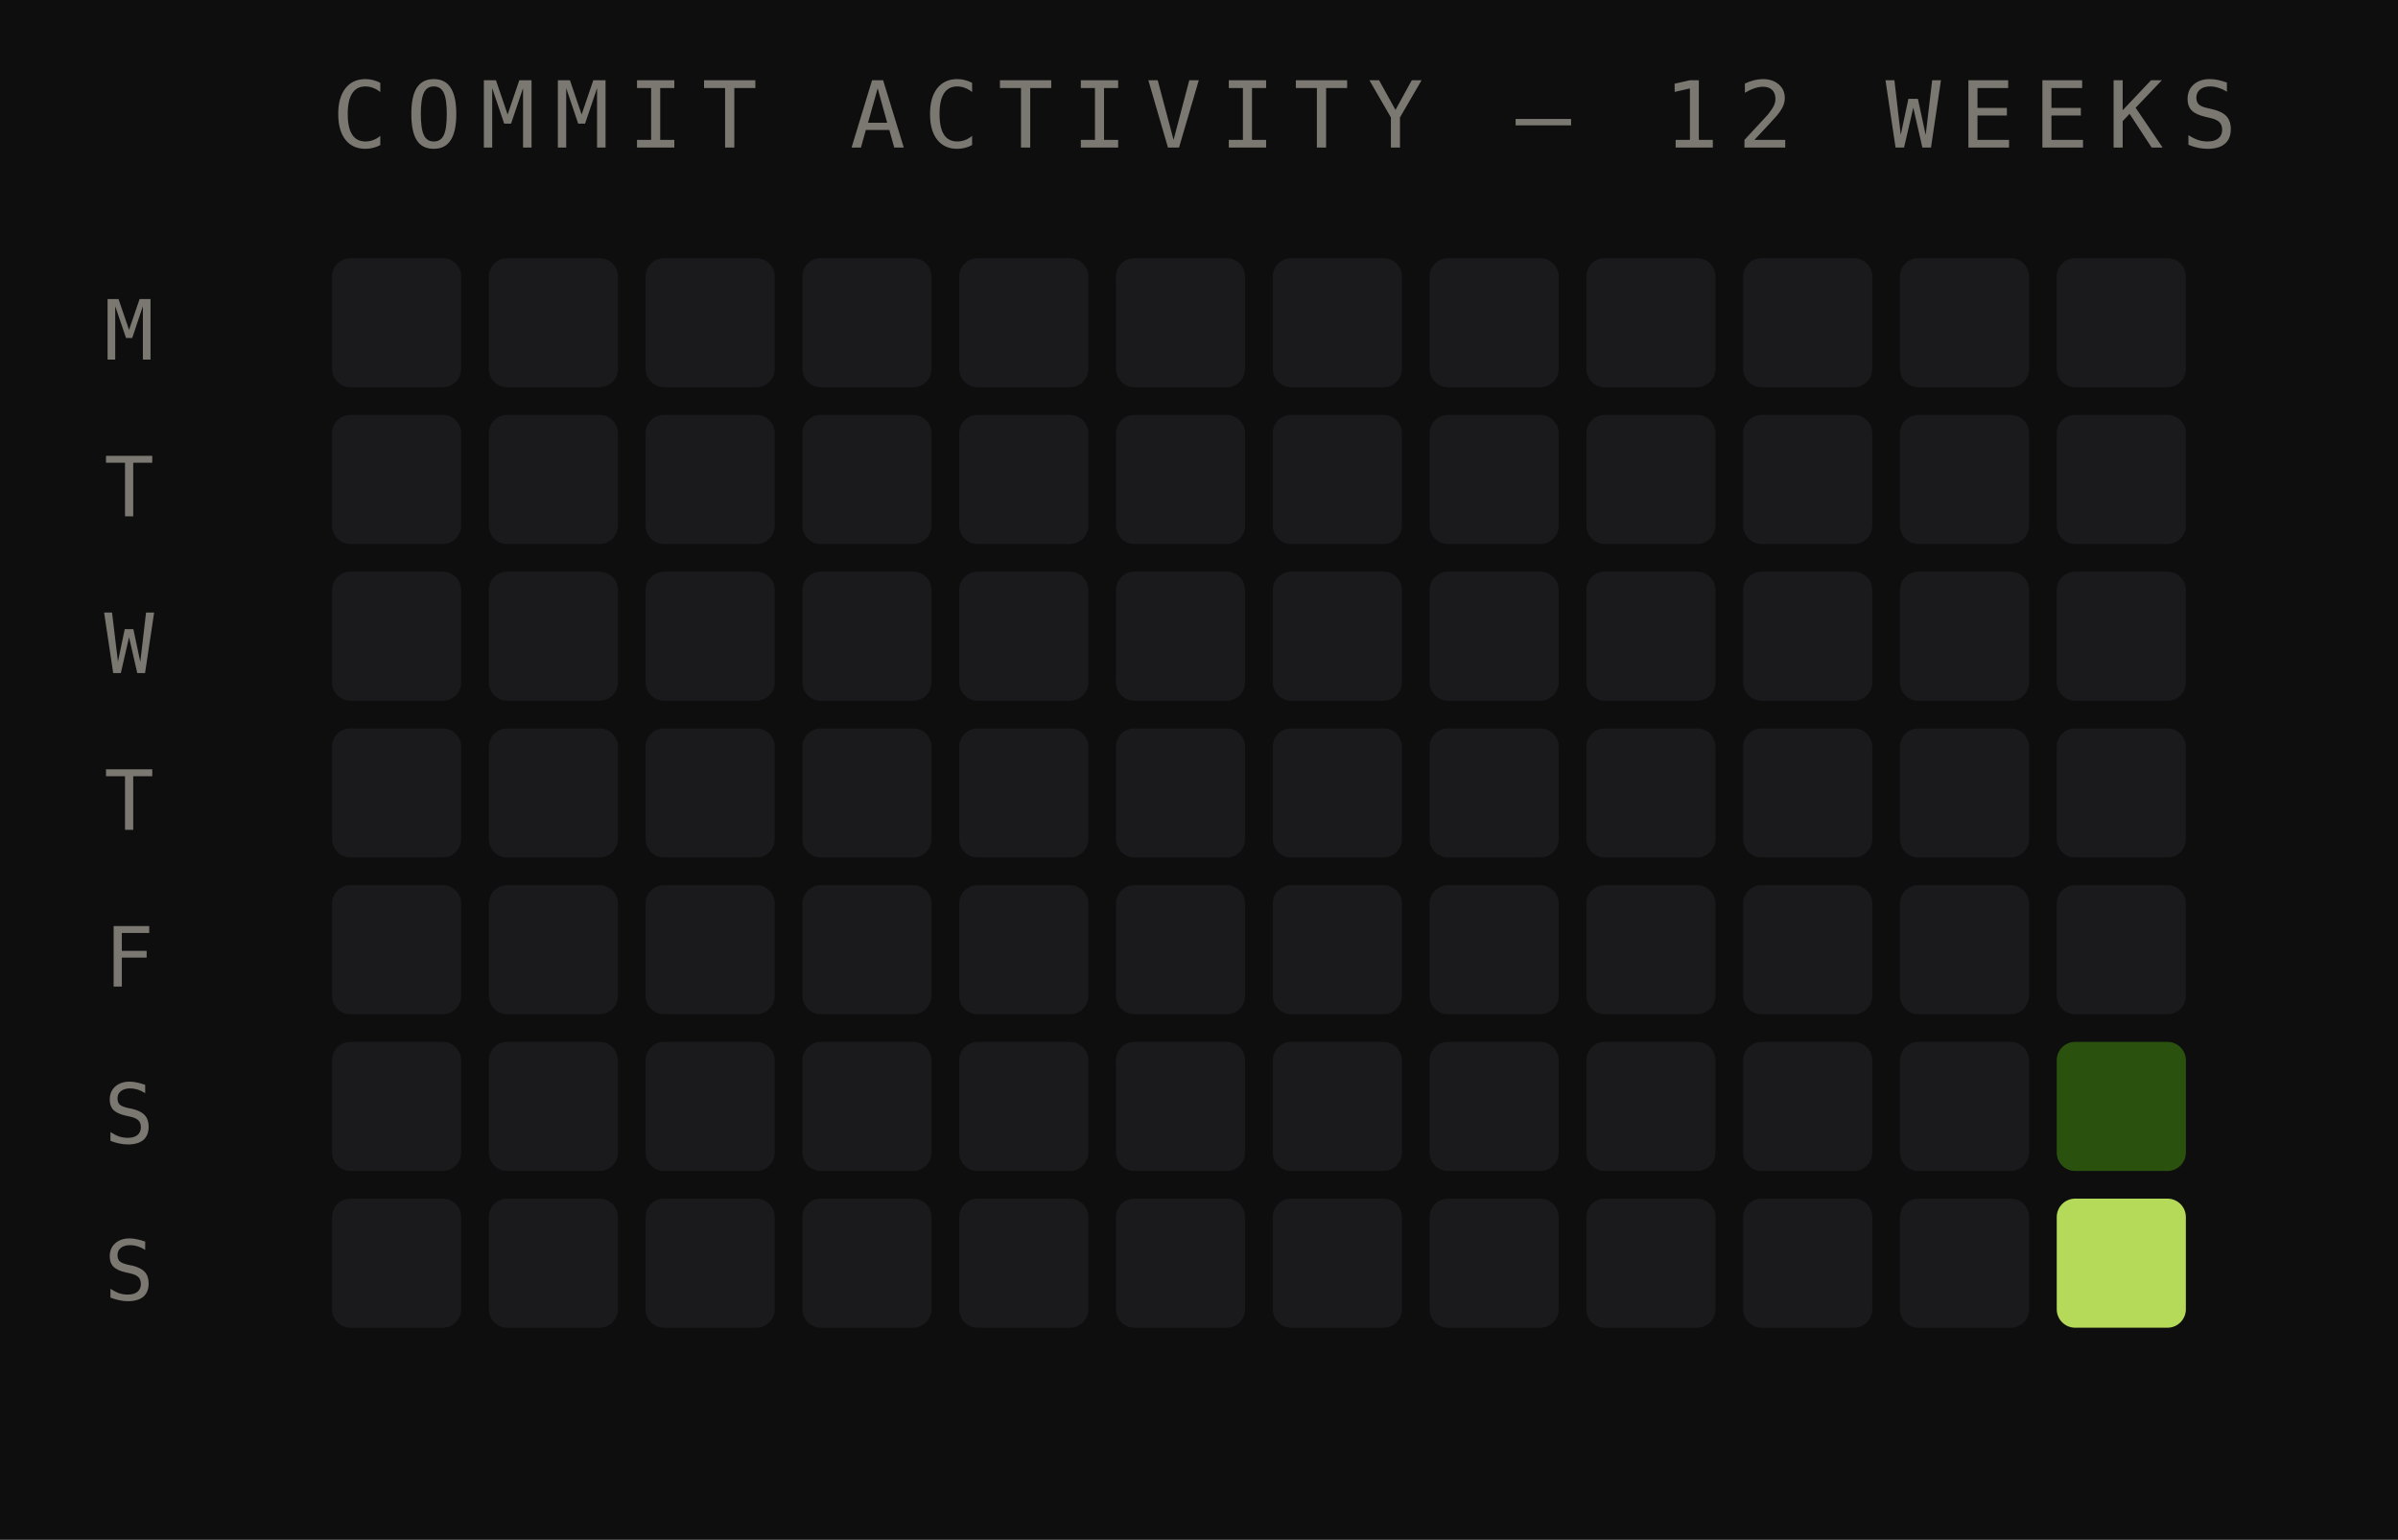
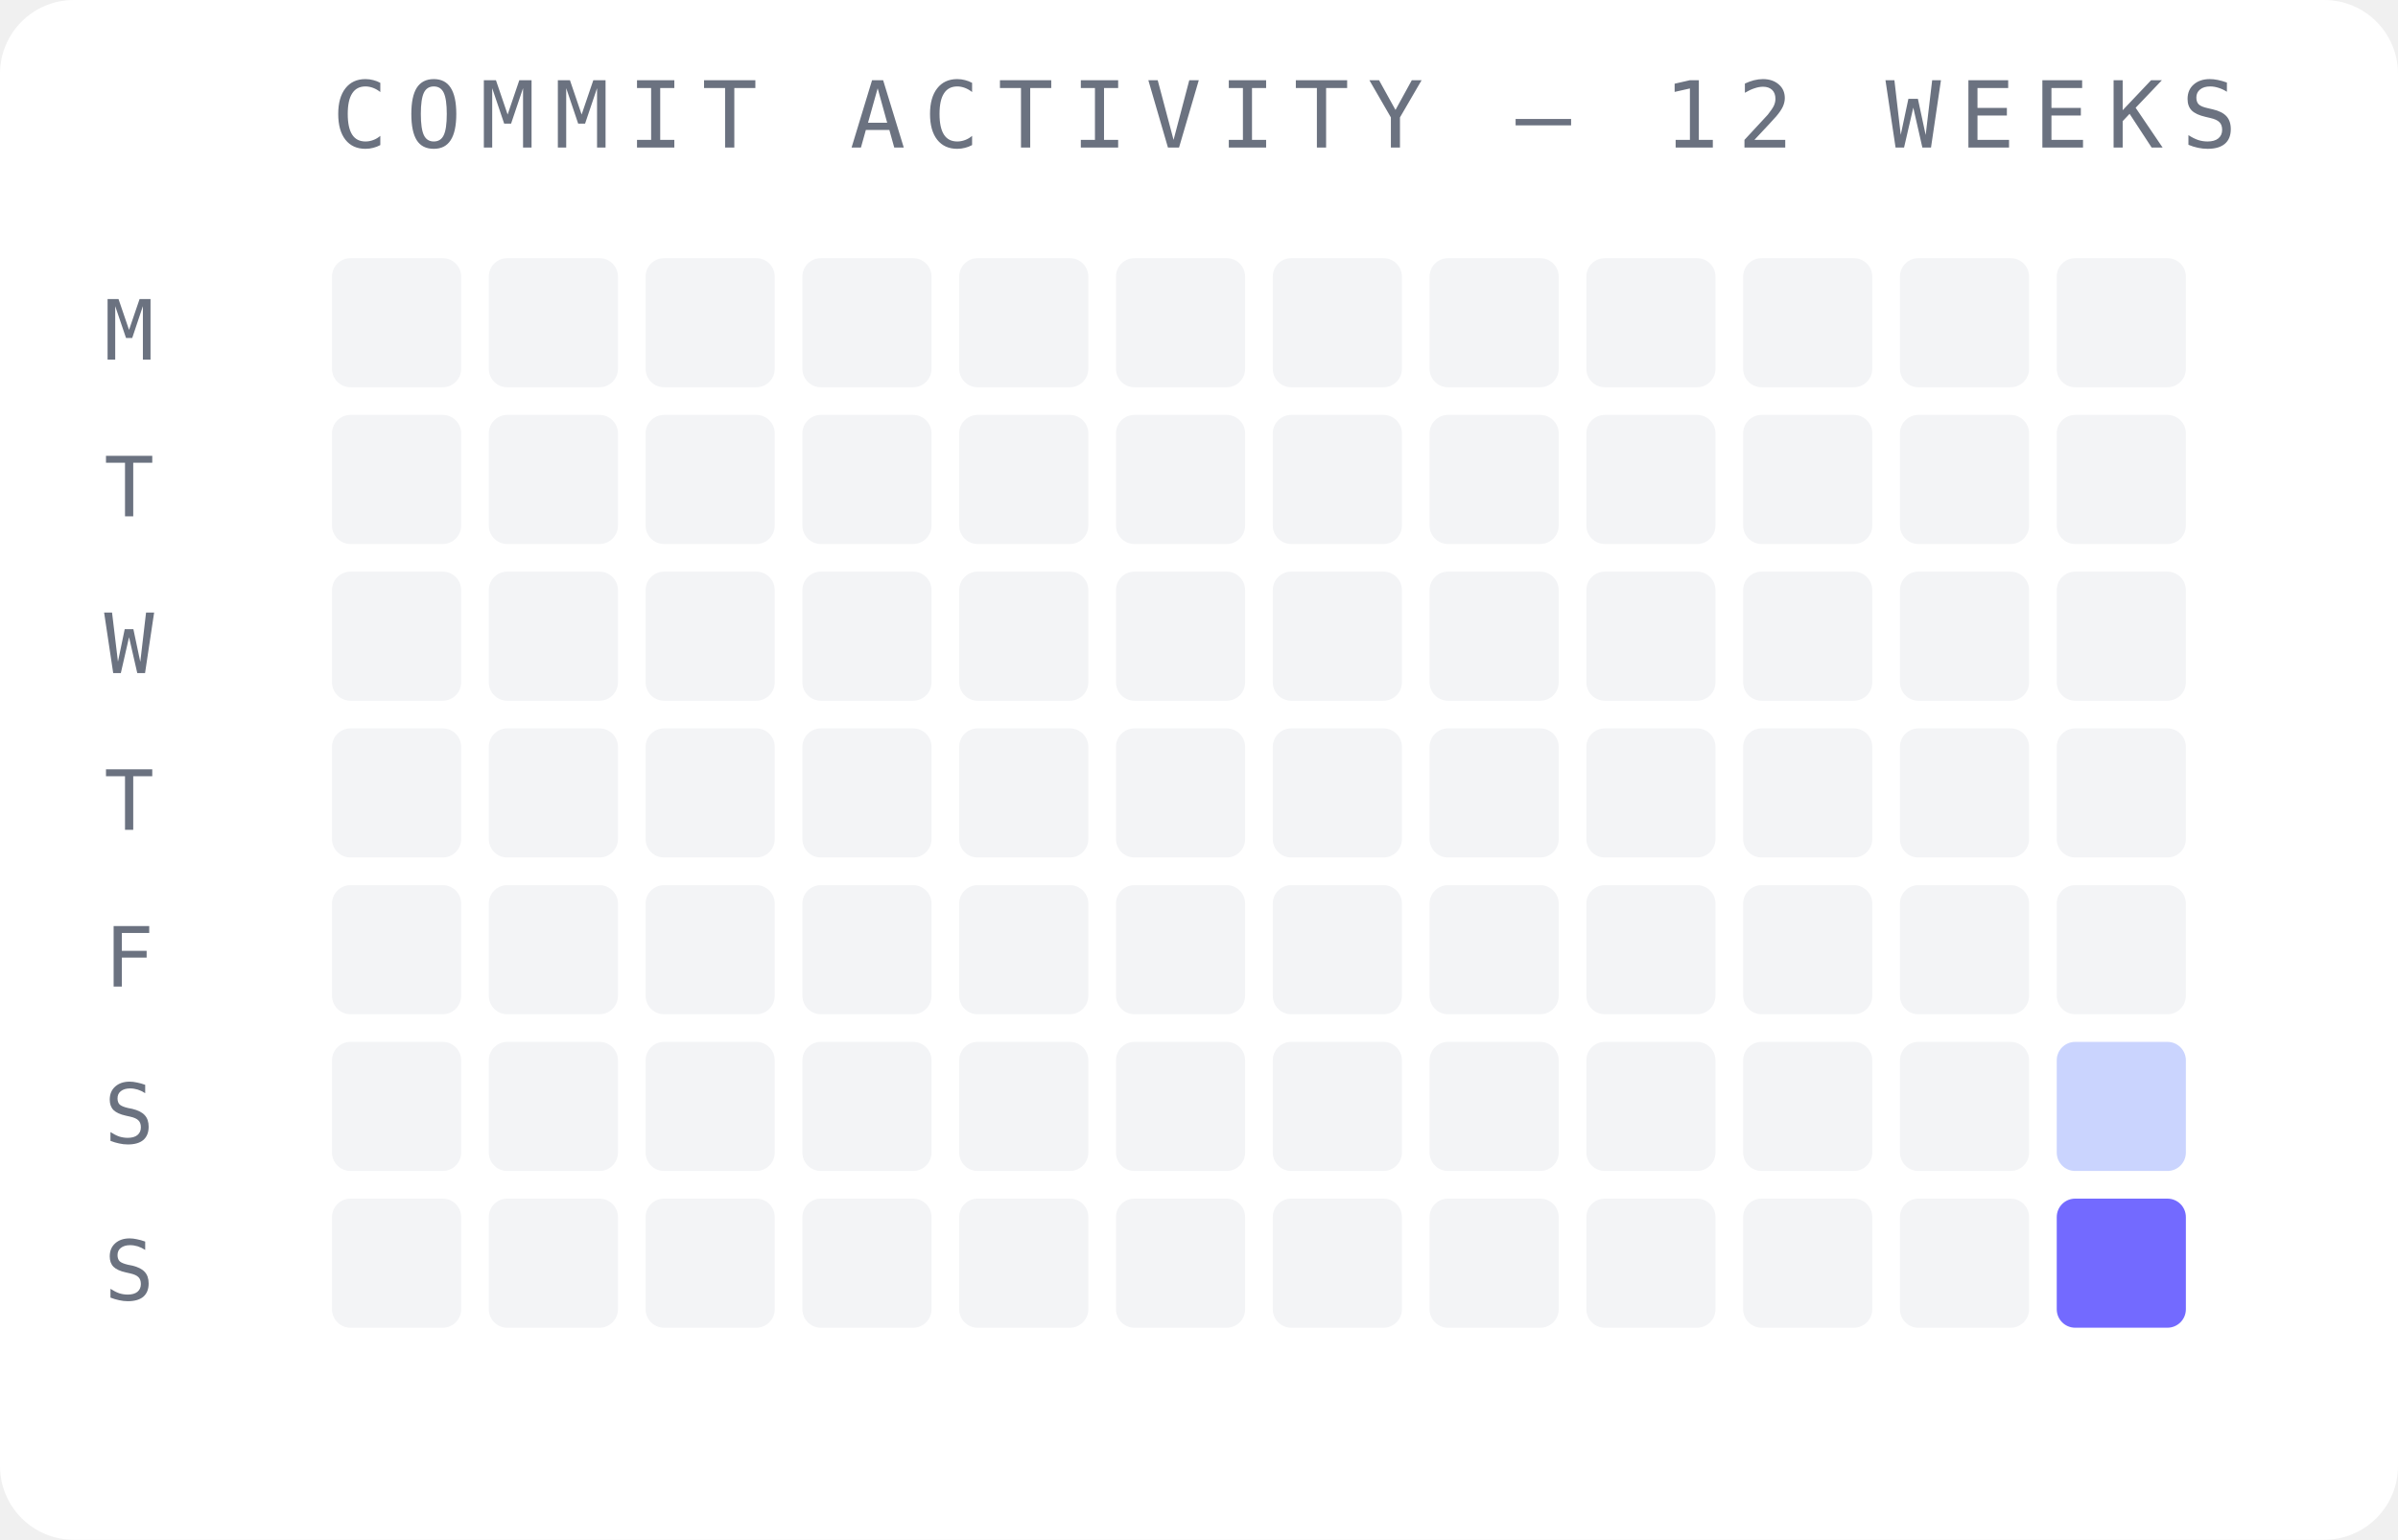
<svg xmlns="http://www.w3.org/2000/svg" width="260" height="167" viewBox="0 0 260 167">
-   <rect width="260" height="167" fill="#0e0e0f" />
-   <text x="36" y="16" font-family="monospace" font-size="10" fill="#7a7870" letter-spacing="2">COMMIT ACTIVITY — 12 WEEKS</text>
-   <text x="14" y="39" font-family="monospace" font-size="9" fill="#7a7870" text-anchor="middle">M</text>
-   <text x="14" y="56" font-family="monospace" font-size="9" fill="#7a7870" text-anchor="middle">T</text>
-   <text x="14" y="73" font-family="monospace" font-size="9" fill="#7a7870" text-anchor="middle">W</text>
-   <text x="14" y="90" font-family="monospace" font-size="9" fill="#7a7870" text-anchor="middle">T</text>
-   <text x="14" y="107" font-family="monospace" font-size="9" fill="#7a7870" text-anchor="middle">F</text>
-   <text x="14" y="124" font-family="monospace" font-size="9" fill="#7a7870" text-anchor="middle">S</text>
-   <text x="14" y="141" font-family="monospace" font-size="9" fill="#7a7870" text-anchor="middle">S</text>
-   <rect x="36" y="28" width="14" height="14" rx="2" fill="#1a1a1d" opacity="1" />
-   <rect x="36" y="45" width="14" height="14" rx="2" fill="#1a1a1d" opacity="1" />
-   <rect x="36" y="62" width="14" height="14" rx="2" fill="#1a1a1d" opacity="1" />
-   <rect x="36" y="79" width="14" height="14" rx="2" fill="#1a1a1d" opacity="1" />
-   <rect x="36" y="96" width="14" height="14" rx="2" fill="#1a1a1d" opacity="1" />
-   <rect x="36" y="113" width="14" height="14" rx="2" fill="#1a1a1d" opacity="1" />
-   <rect x="36" y="130" width="14" height="14" rx="2" fill="#1a1a1d" opacity="1" />
-   <rect x="53" y="28" width="14" height="14" rx="2" fill="#1a1a1d" opacity="1" />
-   <rect x="53" y="45" width="14" height="14" rx="2" fill="#1a1a1d" opacity="1" />
-   <rect x="53" y="62" width="14" height="14" rx="2" fill="#1a1a1d" opacity="1" />
-   <rect x="53" y="79" width="14" height="14" rx="2" fill="#1a1a1d" opacity="1" />
-   <rect x="53" y="96" width="14" height="14" rx="2" fill="#1a1a1d" opacity="1" />
-   <rect x="53" y="113" width="14" height="14" rx="2" fill="#1a1a1d" opacity="1" />
-   <rect x="53" y="130" width="14" height="14" rx="2" fill="#1a1a1d" opacity="1" />
-   <rect x="70" y="28" width="14" height="14" rx="2" fill="#1a1a1d" opacity="1" />
-   <rect x="70" y="45" width="14" height="14" rx="2" fill="#1a1a1d" opacity="1" />
-   <rect x="70" y="62" width="14" height="14" rx="2" fill="#1a1a1d" opacity="1" />
-   <rect x="70" y="79" width="14" height="14" rx="2" fill="#1a1a1d" opacity="1" />
-   <rect x="70" y="96" width="14" height="14" rx="2" fill="#1a1a1d" opacity="1" />
-   <rect x="70" y="113" width="14" height="14" rx="2" fill="#1a1a1d" opacity="1" />
-   <rect x="70" y="130" width="14" height="14" rx="2" fill="#1a1a1d" opacity="1" />
-   <rect x="87" y="28" width="14" height="14" rx="2" fill="#1a1a1d" opacity="1" />
-   <rect x="87" y="45" width="14" height="14" rx="2" fill="#1a1a1d" opacity="1" />
-   <rect x="87" y="62" width="14" height="14" rx="2" fill="#1a1a1d" opacity="1" />
-   <rect x="87" y="79" width="14" height="14" rx="2" fill="#1a1a1d" opacity="1" />
-   <rect x="87" y="96" width="14" height="14" rx="2" fill="#1a1a1d" opacity="1" />
-   <rect x="87" y="113" width="14" height="14" rx="2" fill="#1a1a1d" opacity="1" />
-   <rect x="87" y="130" width="14" height="14" rx="2" fill="#1a1a1d" opacity="1" />
-   <rect x="104" y="28" width="14" height="14" rx="2" fill="#1a1a1d" opacity="1" />
-   <rect x="104" y="45" width="14" height="14" rx="2" fill="#1a1a1d" opacity="1" />
-   <rect x="104" y="62" width="14" height="14" rx="2" fill="#1a1a1d" opacity="1" />
-   <rect x="104" y="79" width="14" height="14" rx="2" fill="#1a1a1d" opacity="1" />
-   <rect x="104" y="96" width="14" height="14" rx="2" fill="#1a1a1d" opacity="1" />
-   <rect x="104" y="113" width="14" height="14" rx="2" fill="#1a1a1d" opacity="1" />
-   <rect x="104" y="130" width="14" height="14" rx="2" fill="#1a1a1d" opacity="1" />
-   <rect x="121" y="28" width="14" height="14" rx="2" fill="#1a1a1d" opacity="1" />
-   <rect x="121" y="45" width="14" height="14" rx="2" fill="#1a1a1d" opacity="1" />
-   <rect x="121" y="62" width="14" height="14" rx="2" fill="#1a1a1d" opacity="1" />
-   <rect x="121" y="79" width="14" height="14" rx="2" fill="#1a1a1d" opacity="1" />
-   <rect x="121" y="96" width="14" height="14" rx="2" fill="#1a1a1d" opacity="1" />
-   <rect x="121" y="113" width="14" height="14" rx="2" fill="#1a1a1d" opacity="1" />
-   <rect x="121" y="130" width="14" height="14" rx="2" fill="#1a1a1d" opacity="1" />
-   <rect x="138" y="28" width="14" height="14" rx="2" fill="#1a1a1d" opacity="1" />
-   <rect x="138" y="45" width="14" height="14" rx="2" fill="#1a1a1d" opacity="1" />
-   <rect x="138" y="62" width="14" height="14" rx="2" fill="#1a1a1d" opacity="1" />
-   <rect x="138" y="79" width="14" height="14" rx="2" fill="#1a1a1d" opacity="1" />
-   <rect x="138" y="96" width="14" height="14" rx="2" fill="#1a1a1d" opacity="1" />
-   <rect x="138" y="113" width="14" height="14" rx="2" fill="#1a1a1d" opacity="1" />
-   <rect x="138" y="130" width="14" height="14" rx="2" fill="#1a1a1d" opacity="1" />
-   <rect x="155" y="28" width="14" height="14" rx="2" fill="#1a1a1d" opacity="1" />
-   <rect x="155" y="45" width="14" height="14" rx="2" fill="#1a1a1d" opacity="1" />
-   <rect x="155" y="62" width="14" height="14" rx="2" fill="#1a1a1d" opacity="1" />
-   <rect x="155" y="79" width="14" height="14" rx="2" fill="#1a1a1d" opacity="1" />
-   <rect x="155" y="96" width="14" height="14" rx="2" fill="#1a1a1d" opacity="1" />
-   <rect x="155" y="113" width="14" height="14" rx="2" fill="#1a1a1d" opacity="1" />
-   <rect x="155" y="130" width="14" height="14" rx="2" fill="#1a1a1d" opacity="1" />
-   <rect x="172" y="28" width="14" height="14" rx="2" fill="#1a1a1d" opacity="1" />
-   <rect x="172" y="45" width="14" height="14" rx="2" fill="#1a1a1d" opacity="1" />
-   <rect x="172" y="62" width="14" height="14" rx="2" fill="#1a1a1d" opacity="1" />
-   <rect x="172" y="79" width="14" height="14" rx="2" fill="#1a1a1d" opacity="1" />
-   <rect x="172" y="96" width="14" height="14" rx="2" fill="#1a1a1d" opacity="1" />
-   <rect x="172" y="113" width="14" height="14" rx="2" fill="#1a1a1d" opacity="1" />
-   <rect x="172" y="130" width="14" height="14" rx="2" fill="#1a1a1d" opacity="1" />
-   <rect x="189" y="28" width="14" height="14" rx="2" fill="#1a1a1d" opacity="1" />
-   <rect x="189" y="45" width="14" height="14" rx="2" fill="#1a1a1d" opacity="1" />
-   <rect x="189" y="62" width="14" height="14" rx="2" fill="#1a1a1d" opacity="1" />
-   <rect x="189" y="79" width="14" height="14" rx="2" fill="#1a1a1d" opacity="1" />
-   <rect x="189" y="96" width="14" height="14" rx="2" fill="#1a1a1d" opacity="1" />
-   <rect x="189" y="113" width="14" height="14" rx="2" fill="#1a1a1d" opacity="1" />
-   <rect x="189" y="130" width="14" height="14" rx="2" fill="#1a1a1d" opacity="1" />
-   <rect x="206" y="28" width="14" height="14" rx="2" fill="#1a1a1d" opacity="1" />
-   <rect x="206" y="45" width="14" height="14" rx="2" fill="#1a1a1d" opacity="1" />
-   <rect x="206" y="62" width="14" height="14" rx="2" fill="#1a1a1d" opacity="1" />
-   <rect x="206" y="79" width="14" height="14" rx="2" fill="#1a1a1d" opacity="1" />
-   <rect x="206" y="96" width="14" height="14" rx="2" fill="#1a1a1d" opacity="1" />
-   <rect x="206" y="113" width="14" height="14" rx="2" fill="#1a1a1d" opacity="1" />
-   <rect x="206" y="130" width="14" height="14" rx="2" fill="#1a1a1d" opacity="1" />
-   <rect x="223" y="28" width="14" height="14" rx="2" fill="#1a1a1d" opacity="1" />
-   <rect x="223" y="45" width="14" height="14" rx="2" fill="#1a1a1d" opacity="1" />
-   <rect x="223" y="62" width="14" height="14" rx="2" fill="#1a1a1d" opacity="1" />
-   <rect x="223" y="79" width="14" height="14" rx="2" fill="#1a1a1d" opacity="1" />
-   <rect x="223" y="96" width="14" height="14" rx="2" fill="#1a1a1d" opacity="1" />
-   <rect x="223" y="113" width="14" height="14" rx="2" fill="#2d5a0e" opacity="0.9" />
-   <rect x="223" y="130" width="14" height="14" rx="2" fill="#c8f060" opacity="0.9" />
+   <rect width="260" height="167" fill="#ffffff" rx="8" />
+   <text x="36" y="16" font-family="monospace" font-size="10" fill="#6b7280" letter-spacing="2">COMMIT ACTIVITY — 12 WEEKS</text>
+   <text x="14" y="39" font-family="monospace" font-size="9" fill="#6b7280" text-anchor="middle">M</text>
+   <text x="14" y="56" font-family="monospace" font-size="9" fill="#6b7280" text-anchor="middle">T</text>
+   <text x="14" y="73" font-family="monospace" font-size="9" fill="#6b7280" text-anchor="middle">W</text>
+   <text x="14" y="90" font-family="monospace" font-size="9" fill="#6b7280" text-anchor="middle">T</text>
+   <text x="14" y="107" font-family="monospace" font-size="9" fill="#6b7280" text-anchor="middle">F</text>
+   <text x="14" y="124" font-family="monospace" font-size="9" fill="#6b7280" text-anchor="middle">S</text>
+   <text x="14" y="141" font-family="monospace" font-size="9" fill="#6b7280" text-anchor="middle">S</text>
+   <rect x="36" y="28" width="14" height="14" rx="2" fill="#f3f4f6" opacity="1" />
+   <rect x="36" y="45" width="14" height="14" rx="2" fill="#f3f4f6" opacity="1" />
+   <rect x="36" y="62" width="14" height="14" rx="2" fill="#f3f4f6" opacity="1" />
+   <rect x="36" y="79" width="14" height="14" rx="2" fill="#f3f4f6" opacity="1" />
+   <rect x="36" y="96" width="14" height="14" rx="2" fill="#f3f4f6" opacity="1" />
+   <rect x="36" y="113" width="14" height="14" rx="2" fill="#f3f4f6" opacity="1" />
+   <rect x="36" y="130" width="14" height="14" rx="2" fill="#f3f4f6" opacity="1" />
+   <rect x="53" y="28" width="14" height="14" rx="2" fill="#f3f4f6" opacity="1" />
+   <rect x="53" y="45" width="14" height="14" rx="2" fill="#f3f4f6" opacity="1" />
+   <rect x="53" y="62" width="14" height="14" rx="2" fill="#f3f4f6" opacity="1" />
+   <rect x="53" y="79" width="14" height="14" rx="2" fill="#f3f4f6" opacity="1" />
+   <rect x="53" y="96" width="14" height="14" rx="2" fill="#f3f4f6" opacity="1" />
+   <rect x="53" y="113" width="14" height="14" rx="2" fill="#f3f4f6" opacity="1" />
+   <rect x="53" y="130" width="14" height="14" rx="2" fill="#f3f4f6" opacity="1" />
+   <rect x="70" y="28" width="14" height="14" rx="2" fill="#f3f4f6" opacity="1" />
+   <rect x="70" y="45" width="14" height="14" rx="2" fill="#f3f4f6" opacity="1" />
+   <rect x="70" y="62" width="14" height="14" rx="2" fill="#f3f4f6" opacity="1" />
+   <rect x="70" y="79" width="14" height="14" rx="2" fill="#f3f4f6" opacity="1" />
+   <rect x="70" y="96" width="14" height="14" rx="2" fill="#f3f4f6" opacity="1" />
+   <rect x="70" y="113" width="14" height="14" rx="2" fill="#f3f4f6" opacity="1" />
+   <rect x="70" y="130" width="14" height="14" rx="2" fill="#f3f4f6" opacity="1" />
+   <rect x="87" y="28" width="14" height="14" rx="2" fill="#f3f4f6" opacity="1" />
+   <rect x="87" y="45" width="14" height="14" rx="2" fill="#f3f4f6" opacity="1" />
+   <rect x="87" y="62" width="14" height="14" rx="2" fill="#f3f4f6" opacity="1" />
+   <rect x="87" y="79" width="14" height="14" rx="2" fill="#f3f4f6" opacity="1" />
+   <rect x="87" y="96" width="14" height="14" rx="2" fill="#f3f4f6" opacity="1" />
+   <rect x="87" y="113" width="14" height="14" rx="2" fill="#f3f4f6" opacity="1" />
+   <rect x="87" y="130" width="14" height="14" rx="2" fill="#f3f4f6" opacity="1" />
+   <rect x="104" y="28" width="14" height="14" rx="2" fill="#f3f4f6" opacity="1" />
+   <rect x="104" y="45" width="14" height="14" rx="2" fill="#f3f4f6" opacity="1" />
+   <rect x="104" y="62" width="14" height="14" rx="2" fill="#f3f4f6" opacity="1" />
+   <rect x="104" y="79" width="14" height="14" rx="2" fill="#f3f4f6" opacity="1" />
+   <rect x="104" y="96" width="14" height="14" rx="2" fill="#f3f4f6" opacity="1" />
+   <rect x="104" y="113" width="14" height="14" rx="2" fill="#f3f4f6" opacity="1" />
+   <rect x="104" y="130" width="14" height="14" rx="2" fill="#f3f4f6" opacity="1" />
+   <rect x="121" y="28" width="14" height="14" rx="2" fill="#f3f4f6" opacity="1" />
+   <rect x="121" y="45" width="14" height="14" rx="2" fill="#f3f4f6" opacity="1" />
+   <rect x="121" y="62" width="14" height="14" rx="2" fill="#f3f4f6" opacity="1" />
+   <rect x="121" y="79" width="14" height="14" rx="2" fill="#f3f4f6" opacity="1" />
+   <rect x="121" y="96" width="14" height="14" rx="2" fill="#f3f4f6" opacity="1" />
+   <rect x="121" y="113" width="14" height="14" rx="2" fill="#f3f4f6" opacity="1" />
+   <rect x="121" y="130" width="14" height="14" rx="2" fill="#f3f4f6" opacity="1" />
+   <rect x="138" y="28" width="14" height="14" rx="2" fill="#f3f4f6" opacity="1" />
+   <rect x="138" y="45" width="14" height="14" rx="2" fill="#f3f4f6" opacity="1" />
+   <rect x="138" y="62" width="14" height="14" rx="2" fill="#f3f4f6" opacity="1" />
+   <rect x="138" y="79" width="14" height="14" rx="2" fill="#f3f4f6" opacity="1" />
+   <rect x="138" y="96" width="14" height="14" rx="2" fill="#f3f4f6" opacity="1" />
+   <rect x="138" y="113" width="14" height="14" rx="2" fill="#f3f4f6" opacity="1" />
+   <rect x="138" y="130" width="14" height="14" rx="2" fill="#f3f4f6" opacity="1" />
+   <rect x="155" y="28" width="14" height="14" rx="2" fill="#f3f4f6" opacity="1" />
+   <rect x="155" y="45" width="14" height="14" rx="2" fill="#f3f4f6" opacity="1" />
+   <rect x="155" y="62" width="14" height="14" rx="2" fill="#f3f4f6" opacity="1" />
+   <rect x="155" y="79" width="14" height="14" rx="2" fill="#f3f4f6" opacity="1" />
+   <rect x="155" y="96" width="14" height="14" rx="2" fill="#f3f4f6" opacity="1" />
+   <rect x="155" y="113" width="14" height="14" rx="2" fill="#f3f4f6" opacity="1" />
+   <rect x="155" y="130" width="14" height="14" rx="2" fill="#f3f4f6" opacity="1" />
+   <rect x="172" y="28" width="14" height="14" rx="2" fill="#f3f4f6" opacity="1" />
+   <rect x="172" y="45" width="14" height="14" rx="2" fill="#f3f4f6" opacity="1" />
+   <rect x="172" y="62" width="14" height="14" rx="2" fill="#f3f4f6" opacity="1" />
+   <rect x="172" y="79" width="14" height="14" rx="2" fill="#f3f4f6" opacity="1" />
+   <rect x="172" y="96" width="14" height="14" rx="2" fill="#f3f4f6" opacity="1" />
+   <rect x="172" y="113" width="14" height="14" rx="2" fill="#f3f4f6" opacity="1" />
+   <rect x="172" y="130" width="14" height="14" rx="2" fill="#f3f4f6" opacity="1" />
+   <rect x="189" y="28" width="14" height="14" rx="2" fill="#f3f4f6" opacity="1" />
+   <rect x="189" y="45" width="14" height="14" rx="2" fill="#f3f4f6" opacity="1" />
+   <rect x="189" y="62" width="14" height="14" rx="2" fill="#f3f4f6" opacity="1" />
+   <rect x="189" y="79" width="14" height="14" rx="2" fill="#f3f4f6" opacity="1" />
+   <rect x="189" y="96" width="14" height="14" rx="2" fill="#f3f4f6" opacity="1" />
+   <rect x="189" y="113" width="14" height="14" rx="2" fill="#f3f4f6" opacity="1" />
+   <rect x="189" y="130" width="14" height="14" rx="2" fill="#f3f4f6" opacity="1" />
+   <rect x="206" y="28" width="14" height="14" rx="2" fill="#f3f4f6" opacity="1" />
+   <rect x="206" y="45" width="14" height="14" rx="2" fill="#f3f4f6" opacity="1" />
+   <rect x="206" y="62" width="14" height="14" rx="2" fill="#f3f4f6" opacity="1" />
+   <rect x="206" y="79" width="14" height="14" rx="2" fill="#f3f4f6" opacity="1" />
+   <rect x="206" y="96" width="14" height="14" rx="2" fill="#f3f4f6" opacity="1" />
+   <rect x="206" y="113" width="14" height="14" rx="2" fill="#f3f4f6" opacity="1" />
+   <rect x="206" y="130" width="14" height="14" rx="2" fill="#f3f4f6" opacity="1" />
+   <rect x="223" y="28" width="14" height="14" rx="2" fill="#f3f4f6" opacity="1" />
+   <rect x="223" y="45" width="14" height="14" rx="2" fill="#f3f4f6" opacity="1" />
+   <rect x="223" y="62" width="14" height="14" rx="2" fill="#f3f4f6" opacity="1" />
+   <rect x="223" y="79" width="14" height="14" rx="2" fill="#f3f4f6" opacity="1" />
+   <rect x="223" y="96" width="14" height="14" rx="2" fill="#f3f4f6" opacity="1" />
+   <rect x="223" y="113" width="14" height="14" rx="2" fill="#c7d2fe" opacity="0.95" />
+   <rect x="223" y="130" width="14" height="14" rx="2" fill="#6c63ff" opacity="0.95" />
</svg>
